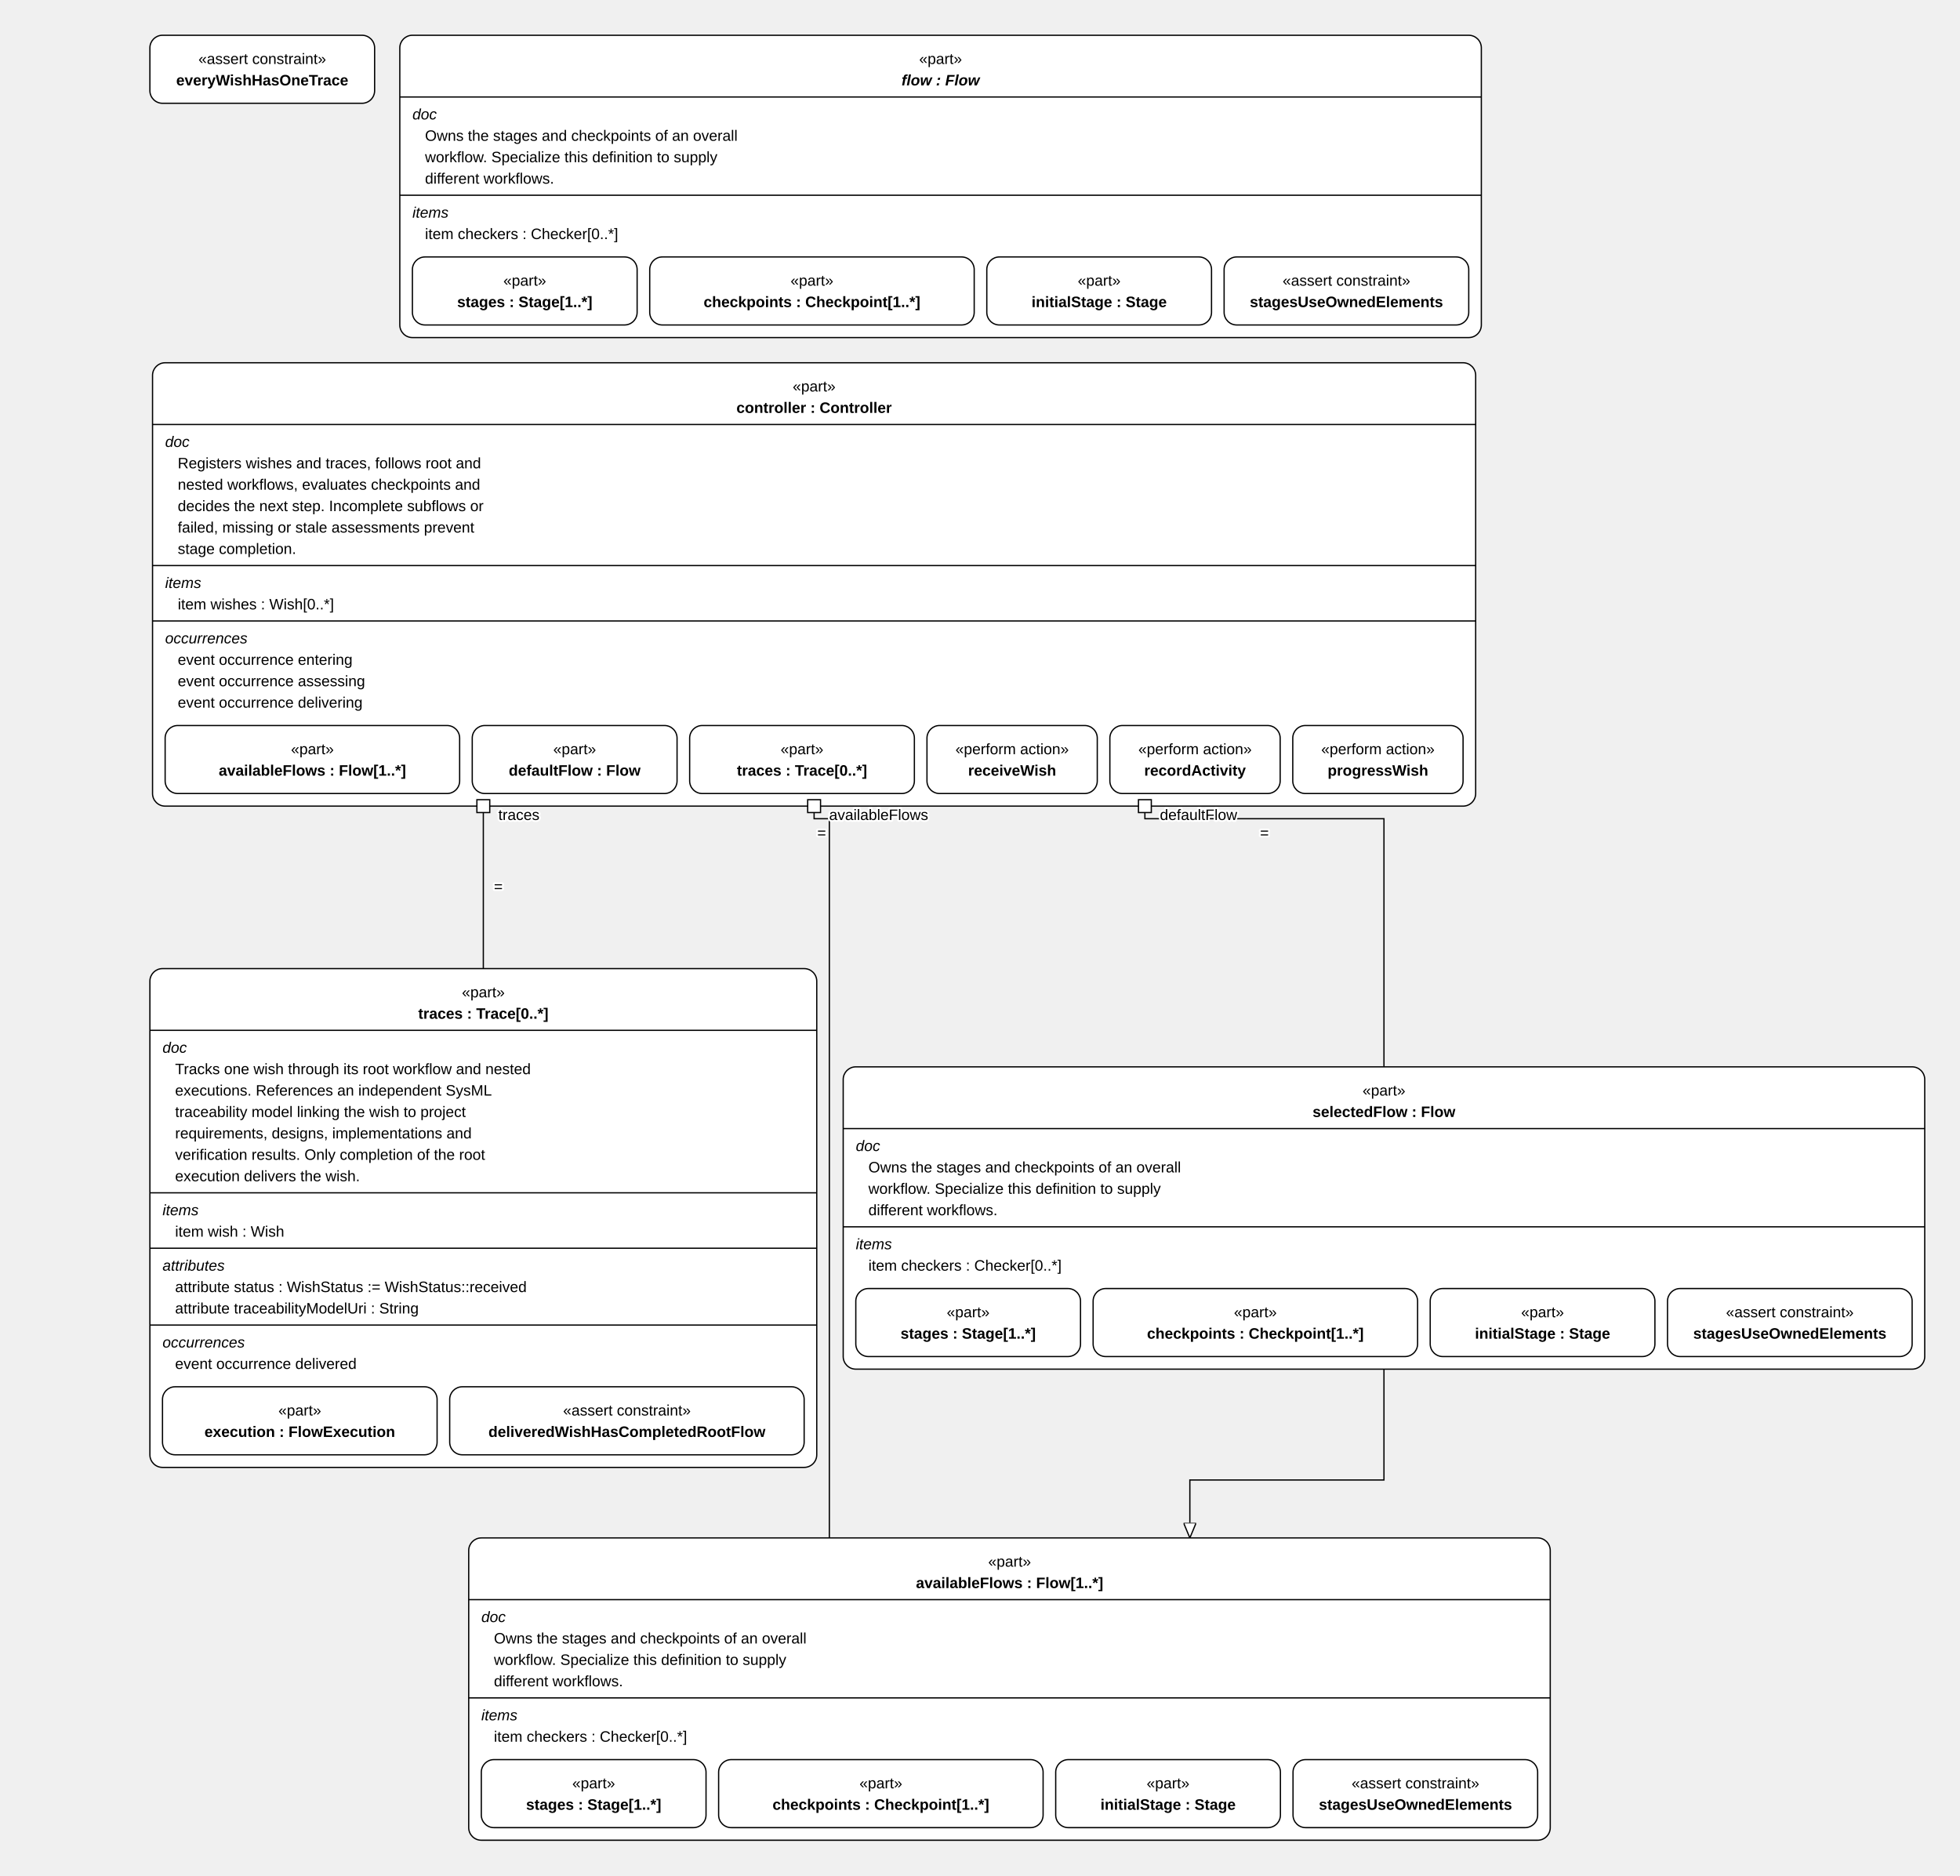
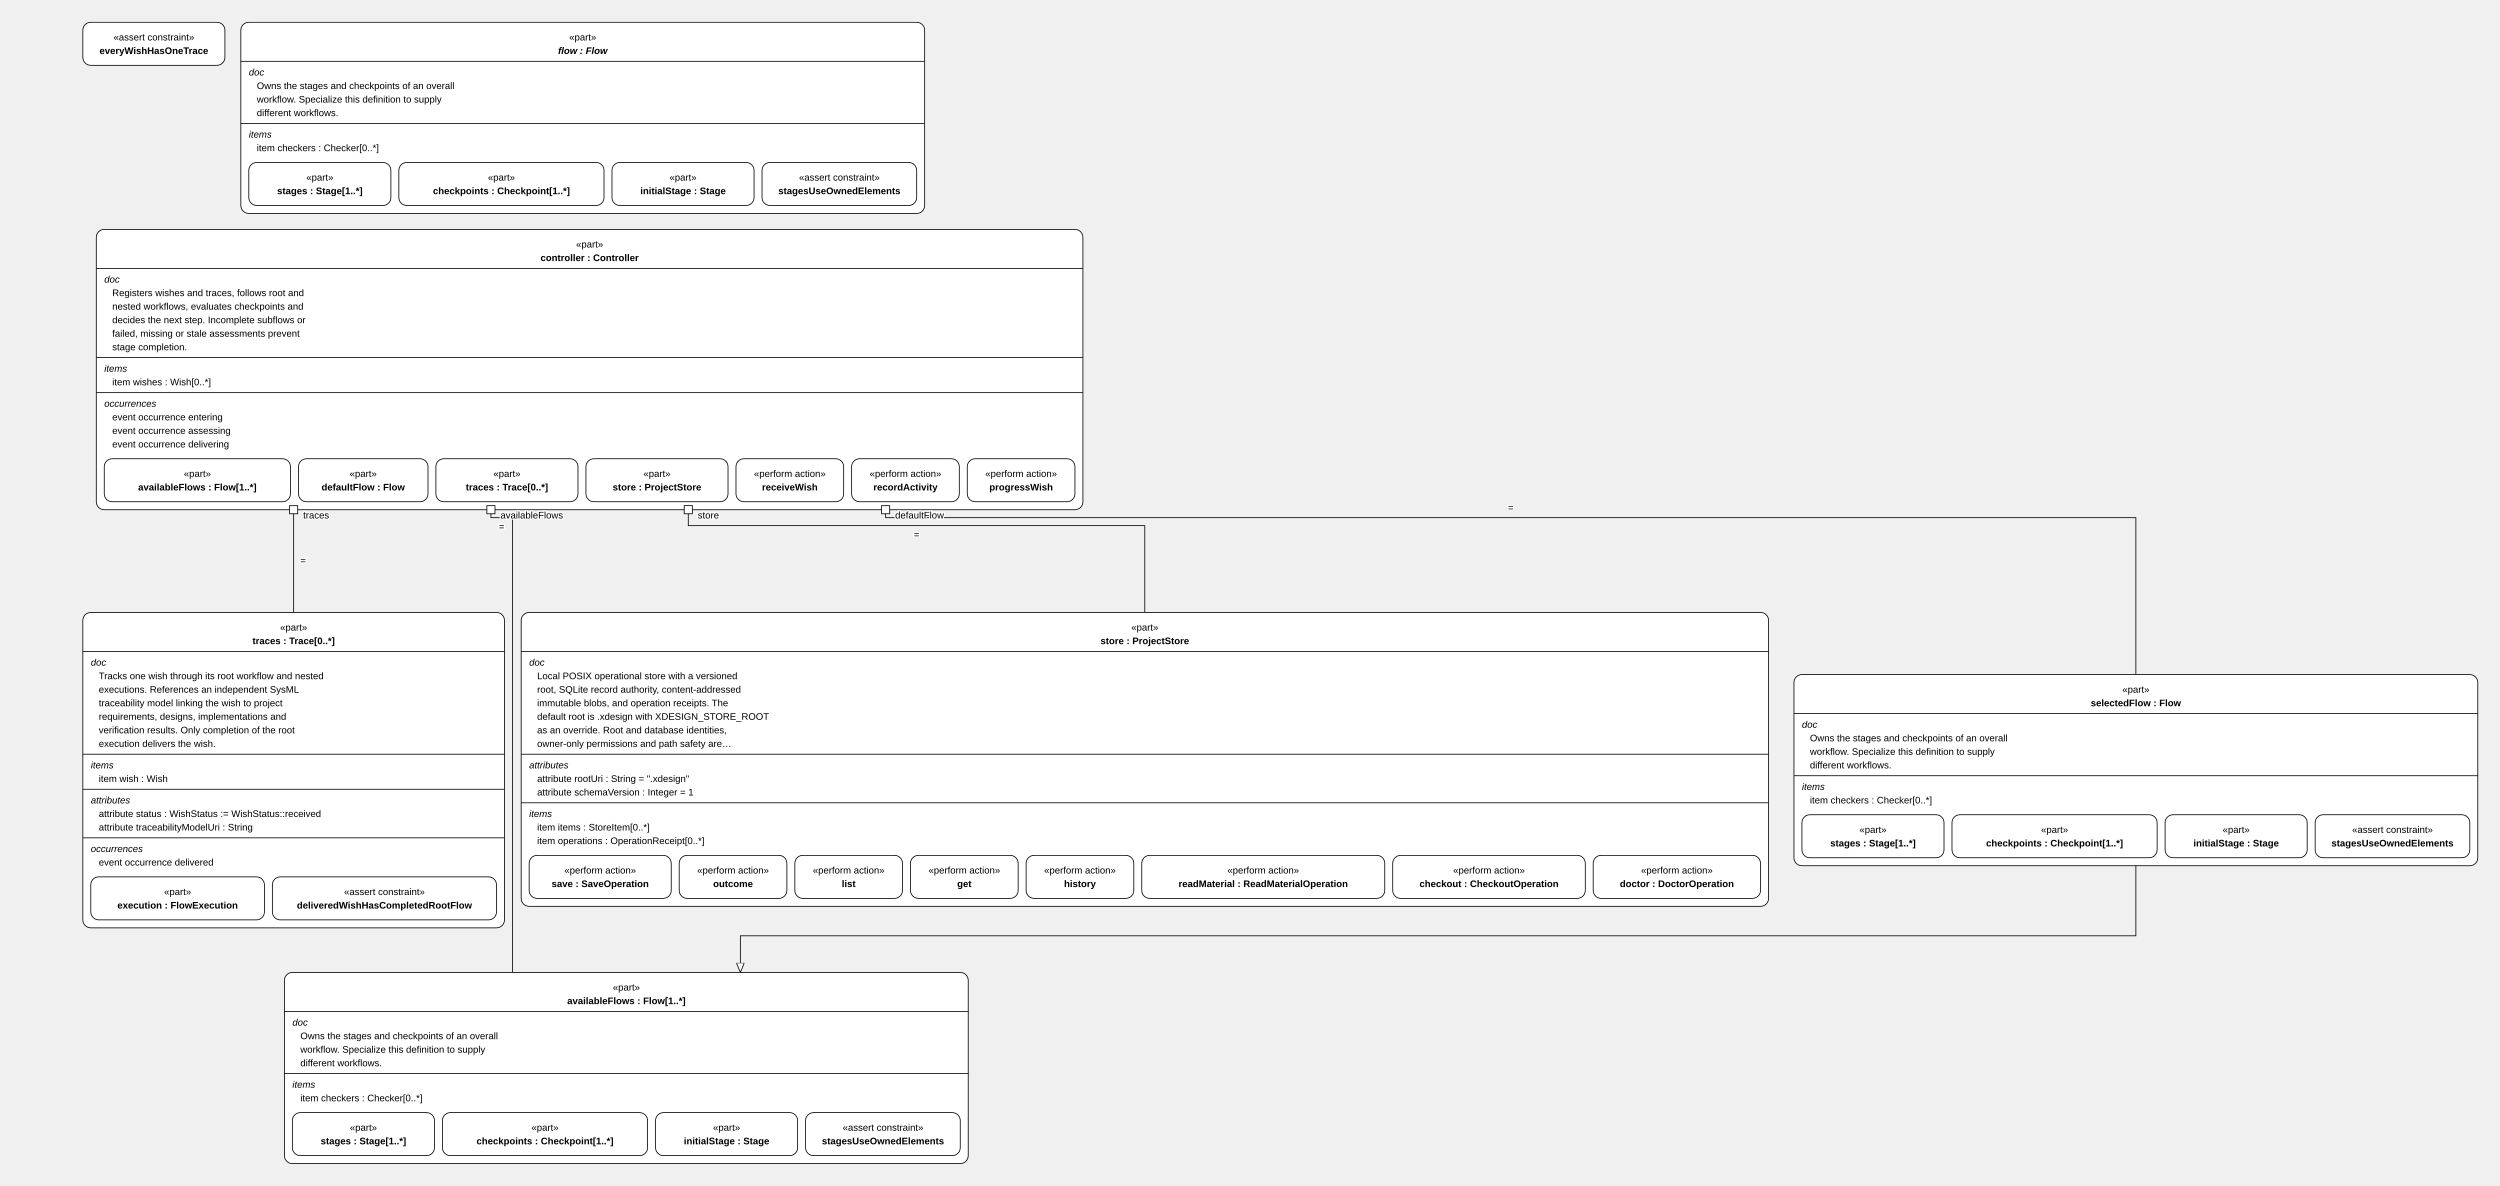
- <svg xmlns="http://www.w3.org/2000/svg" width="1556" height="1489" viewBox="0 0 1556 1489" font-family="Arial, Helvetica, sans-serif" font-size="12">
+ <svg xmlns="http://www.w3.org/2000/svg" width="3139" height="1489" viewBox="0 0 3139 1489" font-family="Arial, Helvetica, sans-serif" font-size="12">
  <style>
.box { fill: #ffffff; stroke: #000000; stroke-width: 1; }
.rule, .edge { stroke: #000000; stroke-width: 1; fill: none; }
.arrow { fill: #ffffff; stroke: #000000; stroke-width: 1; }
.diamond { fill: #000000; stroke: #000000; stroke-width: 1; }
.hollow { fill: #ffffff; stroke: #000000; stroke-width: 1; }
.tip { fill: none; stroke: #000000; stroke-width: 1; }
.initial { fill: #000000; }
.port { fill: #ffffff; stroke: #000000; stroke-width: 1; }
.guide { stroke: #000000; stroke-width: 1; opacity: 0.4; }
.dependency { stroke: #000000; stroke-width: 1; fill: none; stroke-dasharray: 6 4; }
.succession { stroke: #000000; stroke-width: 1; fill: none; stroke-dasharray: 4 3; }
.lifeline { stroke: #000000; stroke-width: 1; fill: none; stroke-dasharray: 3 4; }
.lane { fill: none; stroke: #000000; stroke-width: 1; }
.name { fill: #000000; font-weight: bold; }
.abstract { font-style: italic; }
.keyword, .feature { fill: #000000; }
.aside { fill: #000000; paint-order: stroke; stroke: #ffffff; stroke-width: 3; stroke-linejoin: round; }
.compartment { fill: #000000; font-style: italic; }
@media (prefers-color-scheme: dark) {
.box, .arrow, .hollow, .port { fill: #1e1e1e; stroke: #d4d4d4; }
.rule, .edge, .tip, .guide, .dependency, .succession, .lifeline, .lane { stroke: #d4d4d4; }
.diamond { fill: #d4d4d4; stroke: #d4d4d4; }
.initial, .name, .keyword, .feature, .compartment { fill: #d4d4d4; }
.aside { fill: #d4d4d4; stroke: #1e1e1e; }
}
</style>
  <defs>
    <marker id="specialization" viewBox="0 0 12 10" refX="12" refY="5" markerWidth="12" markerHeight="10" orient="auto">
      <path class="arrow" d="M0,0 L12,5 L0,10 z" />
    </marker>
    <marker id="composition" viewBox="0 0 16 10" refX="0" refY="5" markerWidth="16" markerHeight="10" orient="auto">
      <path class="diamond" d="M0,5 L8,0 L16,5 L8,10 z" />
    </marker>
    <marker id="subsetting" viewBox="0 0 12 10" refX="12" refY="5" markerWidth="12" markerHeight="10" orient="auto">
      <path class="hollow" d="M0,0 L12,5 L0,10 z" />
    </marker>
    <marker id="redefinition" viewBox="0 0 16 10" refX="16" refY="5" markerWidth="16" markerHeight="10" orient="auto">
      <path class="hollow" d="M4,0 L16,5 L4,10 z" />
      <path class="tip" d="M2,0 L2,10" />
    </marker>
    <marker id="reference" viewBox="0 0 16 10" refX="0" refY="5" markerWidth="16" markerHeight="10" orient="auto">
      <path class="hollow" d="M0,5 L8,0 L16,5 L8,10 z" />
    </marker>
    <marker id="transition" viewBox="0 0 10 8" refX="10" refY="4" markerWidth="10" markerHeight="8" orient="auto">
      <path class="tip" d="M0,0 L10,4 L0,8" />
    </marker>
    <marker id="flow" viewBox="0 0 10 9" refX="10" refY="4.5" markerWidth="10" markerHeight="9" orient="auto">
      <path class="diamond" d="M0,0 L10,4.5 L0,9 z" />
    </marker>
    <marker id="message" viewBox="0 0 10 9" refX="10" refY="4.5" markerWidth="10" markerHeight="9" orient="auto">
      <path class="tip" d="M0,0 L10,4.5 L0,9 L2.5,4.5 z" />
    </marker>
    <marker id="portion" viewBox="0 0 10 10" refX="0" refY="5" markerWidth="10" markerHeight="10" orient="auto">
      <circle class="diamond" cx="5" cy="5" r="4" />
    </marker>
  </defs>
-   <path class="edge" fill="none" d="M 1098.7 1087.0 L 1098.7 1175.0 L 944.6 1175.0 L 944.6 1221.0" marker-end="url(#subsetting)" />
-   <path class="edge" fill="none" d="M 646.3 640.0 L 646.3 650.0 L 658.4 650.0 L 658.4 1221.0" />
-   <path class="edge" fill="none" d="M 908.9 640.0 L 908.9 650.0 L 1098.7 650.0 L 1098.7 847.0" />
-   <path class="edge" fill="none" d="M 383.7 640.0 L 383.7 769.0" />
-   <text class="aside" x="652.3" y="661.9" text-anchor="middle" dominant-baseline="middle">=</text>
-   <text class="aside" x="1003.8" y="661.9" text-anchor="middle" dominant-baseline="middle">=</text>
-   <text class="aside" x="395.6" y="704.5" text-anchor="middle" dominant-baseline="middle">=</text>
-   <g>
-     <rect class="box" x="317.4" y="28.0" width="858.6" height="240.0" rx="10" />
-     <text class="keyword" x="746.7" y="50.8" text-anchor="middle">«part»</text>
-     <text class="name abstract" x="746.7" y="67.8" text-anchor="middle">flow : Flow</text>
-     <line class="rule" x1="317.4" y1="77.0" x2="1176.0" y2="77.0" />
-     <text class="compartment" x="327.4" y="94.8">doc</text>
-     <text class="feature" x="337.4" y="111.8">Owns the stages and checkpoints of an overall</text>
-     <text class="feature" x="337.4" y="128.8">workflow. Specialize this definition to supply</text>
-     <text class="feature" x="337.4" y="145.8">different workflows.</text>
-     <line class="rule" x1="317.4" y1="155.0" x2="1176.0" y2="155.0" />
-     <text class="compartment" x="327.4" y="172.8">items</text>
-     <text class="feature" x="337.4" y="189.8">item checkers : Checker[0..*]</text>
-   </g>
-   <g>
-     <rect class="box" x="327.4" y="204.0" width="178.4" height="54.0" rx="10" />
-     <text class="keyword" x="416.6" y="226.8" text-anchor="middle">«part»</text>
-     <text class="name" x="416.6" y="243.8" text-anchor="middle">stages : Stage[1..*]</text>
-   </g>
-   <g>
-     <rect class="box" x="515.8" y="204.0" width="257.6" height="54.0" rx="10" />
-     <text class="keyword" x="644.6" y="226.8" text-anchor="middle">«part»</text>
-     <text class="name" x="644.6" y="243.8" text-anchor="middle">checkpoints : Checkpoint[1..*]</text>
-   </g>
-   <g>
-     <rect class="box" x="783.4" y="204.0" width="178.4" height="54.0" rx="10" />
-     <text class="keyword" x="872.6" y="226.8" text-anchor="middle">«part»</text>
-     <text class="name" x="872.6" y="243.8" text-anchor="middle">initialStage : Stage</text>
-   </g>
-   <g>
-     <rect class="box" x="971.8" y="204.0" width="194.2" height="54.0" rx="10" />
-     <text class="keyword" x="1068.9" y="226.8" text-anchor="middle">«assert constraint»</text>
-     <text class="name" x="1068.9" y="243.8" text-anchor="middle">stagesUseOwnedElements</text>
-   </g>
-   <g>
-     <rect class="box" x="372.1" y="1221.0" width="858.6" height="240.0" rx="10" />
-     <text class="keyword" x="801.5" y="1243.8" text-anchor="middle">«part»</text>
-     <text class="name" x="801.5" y="1260.8" text-anchor="middle">availableFlows : Flow[1..*]</text>
-     <line class="rule" x1="372.1" y1="1270.0" x2="1230.8" y2="1270.0" />
-     <text class="compartment" x="382.1" y="1287.8">doc</text>
-     <text class="feature" x="392.1" y="1304.8">Owns the stages and checkpoints of an overall</text>
-     <text class="feature" x="392.1" y="1321.8">workflow. Specialize this definition to supply</text>
-     <text class="feature" x="392.1" y="1338.8">different workflows.</text>
-     <line class="rule" x1="372.1" y1="1348.0" x2="1230.8" y2="1348.0" />
-     <text class="compartment" x="382.1" y="1365.8">items</text>
-     <text class="feature" x="392.1" y="1382.8">item checkers : Checker[0..*]</text>
-   </g>
-   <g>
-     <rect class="box" x="382.1" y="1397.0" width="178.4" height="54.0" rx="10" />
-     <text class="keyword" x="471.3" y="1419.8" text-anchor="middle">«part»</text>
-     <text class="name" x="471.3" y="1436.8" text-anchor="middle">stages : Stage[1..*]</text>
-   </g>
-   <g>
-     <rect class="box" x="570.5" y="1397.0" width="257.6" height="54.0" rx="10" />
-     <text class="keyword" x="699.3" y="1419.8" text-anchor="middle">«part»</text>
-     <text class="name" x="699.3" y="1436.8" text-anchor="middle">checkpoints : Checkpoint[1..*]</text>
-   </g>
-   <g>
-     <rect class="box" x="838.1" y="1397.0" width="178.4" height="54.0" rx="10" />
-     <text class="keyword" x="927.3" y="1419.8" text-anchor="middle">«part»</text>
-     <text class="name" x="927.3" y="1436.8" text-anchor="middle">initialStage : Stage</text>
-   </g>
-   <g>
-     <rect class="box" x="1026.5" y="1397.0" width="194.2" height="54.0" rx="10" />
-     <text class="keyword" x="1123.7" y="1419.8" text-anchor="middle">«assert constraint»</text>
-     <text class="name" x="1123.7" y="1436.8" text-anchor="middle">stagesUseOwnedElements</text>
-   </g>
-   <g>
-     <rect class="box" x="669.4" y="847.0" width="858.6" height="240.0" rx="10" />
-     <text class="keyword" x="1098.7" y="869.8" text-anchor="middle">«part»</text>
-     <text class="name" x="1098.7" y="886.8" text-anchor="middle">selectedFlow : Flow</text>
-     <line class="rule" x1="669.4" y1="896.0" x2="1528.0" y2="896.0" />
-     <text class="compartment" x="679.4" y="913.8">doc</text>
-     <text class="feature" x="689.4" y="930.8">Owns the stages and checkpoints of an overall</text>
-     <text class="feature" x="689.4" y="947.8">workflow. Specialize this definition to supply</text>
-     <text class="feature" x="689.4" y="964.8">different workflows.</text>
-     <line class="rule" x1="669.4" y1="974.0" x2="1528.0" y2="974.0" />
-     <text class="compartment" x="679.4" y="991.8">items</text>
-     <text class="feature" x="689.4" y="1008.8">item checkers : Checker[0..*]</text>
-   </g>
-   <g>
-     <rect class="box" x="679.4" y="1023.0" width="178.4" height="54.0" rx="10" />
-     <text class="keyword" x="768.6" y="1045.8" text-anchor="middle">«part»</text>
-     <text class="name" x="768.6" y="1062.8" text-anchor="middle">stages : Stage[1..*]</text>
-   </g>
-   <g>
-     <rect class="box" x="867.8" y="1023.0" width="257.6" height="54.0" rx="10" />
-     <text class="keyword" x="996.6" y="1045.8" text-anchor="middle">«part»</text>
-     <text class="name" x="996.6" y="1062.8" text-anchor="middle">checkpoints : Checkpoint[1..*]</text>
-   </g>
-   <g>
-     <rect class="box" x="1135.4" y="1023.0" width="178.4" height="54.0" rx="10" />
-     <text class="keyword" x="1224.6" y="1045.8" text-anchor="middle">«part»</text>
-     <text class="name" x="1224.6" y="1062.8" text-anchor="middle">initialStage : Stage</text>
-   </g>
-   <g>
-     <rect class="box" x="1323.8" y="1023.0" width="194.2" height="54.0" rx="10" />
-     <text class="keyword" x="1420.9" y="1045.8" text-anchor="middle">«assert constraint»</text>
-     <text class="name" x="1420.9" y="1062.8" text-anchor="middle">stagesUseOwnedElements</text>
-   </g>
-   <g>
-     <rect class="box" x="121.1" y="288.0" width="1050.4" height="352.0" rx="10" />
-     <text class="keyword" x="646.3" y="310.8" text-anchor="middle">«part»</text>
-     <text class="name" x="646.3" y="327.8" text-anchor="middle">controller : Controller</text>
-     <line class="rule" x1="121.1" y1="337.0" x2="1171.5" y2="337.0" />
-     <text class="compartment" x="131.1" y="354.8">doc</text>
-     <text class="feature" x="141.1" y="371.8">Registers wishes and traces, follows root and</text>
-     <text class="feature" x="141.1" y="388.8">nested workflows, evaluates checkpoints and</text>
-     <text class="feature" x="141.1" y="405.8">decides the next step. Incomplete subflows or</text>
-     <text class="feature" x="141.1" y="422.8">failed, missing or stale assessments prevent</text>
-     <text class="feature" x="141.1" y="439.8">stage completion.</text>
-     <line class="rule" x1="121.1" y1="449.0" x2="1171.5" y2="449.0" />
-     <text class="compartment" x="131.1" y="466.8">items</text>
-     <text class="feature" x="141.1" y="483.8">item wishes : Wish[0..*]</text>
-     <line class="rule" x1="121.1" y1="493.0" x2="1171.5" y2="493.0" />
-     <text class="compartment" x="131.1" y="510.8">occurrences</text>
-     <text class="feature" x="141.1" y="527.8">event occurrence entering</text>
-     <text class="feature" x="141.1" y="544.8">event occurrence assessing</text>
-     <text class="feature" x="141.1" y="561.8">event occurrence delivering</text>
-   </g>
-   <g>
-     <rect class="box" x="131.1" y="576.0" width="233.8" height="54.0" rx="10" />
-     <text class="keyword" x="248.0" y="598.8" text-anchor="middle">«part»</text>
-     <text class="name" x="248.0" y="615.8" text-anchor="middle">availableFlows : Flow[1..*]</text>
-   </g>
-   <g>
-     <rect class="box" x="374.9" y="576.0" width="162.6" height="54.0" rx="10" />
-     <text class="keyword" x="456.2" y="598.8" text-anchor="middle">«part»</text>
-     <text class="name" x="456.2" y="615.8" text-anchor="middle">defaultFlow : Flow</text>
-   </g>
-   <g>
-     <rect class="box" x="547.5" y="576.0" width="178.4" height="54.0" rx="10" />
-     <text class="keyword" x="636.7" y="598.8" text-anchor="middle">«part»</text>
-     <text class="name" x="636.7" y="615.8" text-anchor="middle">traces : Trace[0..*]</text>
-   </g>
-   <g>
-     <rect class="box" x="735.9" y="576.0" width="135.2" height="54.0" rx="10" />
-     <text class="keyword" x="803.5" y="598.8" text-anchor="middle">«perform action»</text>
-     <text class="name" x="803.5" y="615.8" text-anchor="middle">receiveWish</text>
-   </g>
-   <g>
-     <rect class="box" x="881.1" y="576.0" width="135.2" height="54.0" rx="10" />
-     <text class="keyword" x="948.7" y="598.8" text-anchor="middle">«perform action»</text>
-     <text class="name" x="948.7" y="615.8" text-anchor="middle">recordActivity</text>
-   </g>
-   <g>
-     <rect class="box" x="1026.3" y="576.0" width="135.2" height="54.0" rx="10" />
-     <text class="keyword" x="1093.9" y="598.8" text-anchor="middle">«perform action»</text>
-     <text class="name" x="1093.9" y="615.8" text-anchor="middle">progressWish</text>
-   </g>
-   <g>
-     <rect class="box" x="119.0" y="769.0" width="529.4" height="396.0" rx="10" />
-     <text class="keyword" x="383.7" y="791.8" text-anchor="middle">«part»</text>
-     <text class="name" x="383.7" y="808.8" text-anchor="middle">traces : Trace[0..*]</text>
-     <line class="rule" x1="119.0" y1="818.0" x2="648.4" y2="818.0" />
-     <text class="compartment" x="129.0" y="835.8">doc</text>
-     <text class="feature" x="139.0" y="852.8">Tracks one wish through its root workflow and nested</text>
-     <text class="feature" x="139.0" y="869.8">executions. References an independent SysML</text>
-     <text class="feature" x="139.0" y="886.8">traceability model linking the wish to project</text>
-     <text class="feature" x="139.0" y="903.8">requirements, designs, implementations and</text>
-     <text class="feature" x="139.0" y="920.8">verification results. Only completion of the root</text>
-     <text class="feature" x="139.0" y="937.8">execution delivers the wish.</text>
-     <line class="rule" x1="119.0" y1="947.0" x2="648.4" y2="947.0" />
-     <text class="compartment" x="129.0" y="964.8">items</text>
-     <text class="feature" x="139.0" y="981.8">item wish : Wish</text>
-     <line class="rule" x1="119.0" y1="991.0" x2="648.4" y2="991.0" />
-     <text class="compartment" x="129.0" y="1008.8">attributes</text>
-     <text class="feature" x="139.0" y="1025.8">attribute status : WishStatus := WishStatus::received</text>
-     <text class="feature" x="139.0" y="1042.8">attribute traceabilityModelUri : String</text>
-     <line class="rule" x1="119.0" y1="1052.0" x2="648.4" y2="1052.0" />
-     <text class="compartment" x="129.0" y="1069.8">occurrences</text>
-     <text class="feature" x="139.0" y="1086.8">event occurrence delivered</text>
-   </g>
-   <g>
-     <rect class="box" x="129.0" y="1101.0" width="218.0" height="54.0" rx="10" />
-     <text class="keyword" x="238.0" y="1123.8" text-anchor="middle">«part»</text>
-     <text class="name" x="238.0" y="1140.8" text-anchor="middle">execution : FlowExecution</text>
-   </g>
-   <g>
-     <rect class="box" x="357.0" y="1101.0" width="281.4" height="54.0" rx="10" />
-     <text class="keyword" x="497.7" y="1123.8" text-anchor="middle">«assert constraint»</text>
-     <text class="name" x="497.7" y="1140.8" text-anchor="middle">deliveredWishHasCompletedRootFlow</text>
-   </g>
-   <g>
-     <rect class="box" x="119.0" y="28.0" width="178.4" height="54.0" rx="10" />
-     <text class="keyword" x="208.2" y="50.8" text-anchor="middle">«assert constraint»</text>
-     <text class="name" x="208.2" y="67.8" text-anchor="middle">everyWishHasOneTrace</text>
-   </g>
-   <rect class="port" x="641.2" y="634.9" width="10.2" height="10.2" rx="0.0" />
-   <text class="aside" x="658.2" y="647.6" text-anchor="start" dominant-baseline="middle">availableFlows</text>
-   <rect class="port" x="903.8" y="634.9" width="10.2" height="10.2" rx="0.0" />
-   <text class="aside" x="920.8" y="647.6" text-anchor="start" dominant-baseline="middle">defaultFlow</text>
-   <rect class="port" x="378.6" y="634.9" width="10.2" height="10.2" rx="0.0" />
-   <text class="aside" x="395.6" y="647.6" text-anchor="start" dominant-baseline="middle">traces</text>
+   <path class="edge" fill="none" d="M 2681.8 1087.0 L 2681.8 1175.0 L 929.6 1175.0 L 929.6 1221.0" marker-end="url(#subsetting)" />
+   <path class="edge" fill="none" d="M 616.4 640.0 L 616.4 650.0 L 643.4 650.0 L 643.4 1221.0" />
+   <path class="edge" fill="none" d="M 1112.0 640.0 L 1112.0 650.0 L 2681.8 650.0 L 2681.8 847.0" />
+   <path class="edge" fill="none" d="M 368.7 640.0 L 368.7 769.0" />
+   <path class="edge" fill="none" d="M 864.2 640.0 L 864.2 660.0 L 1437.4 660.0 L 1437.4 769.0" />
+   <text class="aside" x="629.9" y="661.9" text-anchor="middle" dominant-baseline="middle">=</text>
+   <text class="aside" x="1896.9" y="638.1" text-anchor="middle" dominant-baseline="middle">=</text>
+   <text class="aside" x="380.6" y="704.5" text-anchor="middle" dominant-baseline="middle">=</text>
+   <text class="aside" x="1150.8" y="671.9" text-anchor="middle" dominant-baseline="middle">=</text>
+   <g>
+     <rect class="box" x="302.4" y="28.0" width="858.6" height="240.0" rx="10" />
+     <text class="keyword" x="731.7" y="50.8" text-anchor="middle">«part»</text>
+     <text class="name abstract" x="731.7" y="67.8" text-anchor="middle">flow : Flow</text>
+     <line class="rule" x1="302.4" y1="77.0" x2="1161.0" y2="77.0" />
+     <text class="compartment" x="312.4" y="94.8">doc</text>
+     <text class="feature" x="322.4" y="111.8">Owns the stages and checkpoints of an overall</text>
+     <text class="feature" x="322.4" y="128.8">workflow. Specialize this definition to supply</text>
+     <text class="feature" x="322.4" y="145.8">different workflows.</text>
+     <line class="rule" x1="302.4" y1="155.0" x2="1161.0" y2="155.0" />
+     <text class="compartment" x="312.4" y="172.8">items</text>
+     <text class="feature" x="322.4" y="189.8">item checkers : Checker[0..*]</text>
+   </g>
+   <g>
+     <rect class="box" x="312.4" y="204.0" width="178.4" height="54.0" rx="10" />
+     <text class="keyword" x="401.6" y="226.8" text-anchor="middle">«part»</text>
+     <text class="name" x="401.6" y="243.8" text-anchor="middle">stages : Stage[1..*]</text>
+   </g>
+   <g>
+     <rect class="box" x="500.8" y="204.0" width="257.6" height="54.0" rx="10" />
+     <text class="keyword" x="629.6" y="226.8" text-anchor="middle">«part»</text>
+     <text class="name" x="629.6" y="243.8" text-anchor="middle">checkpoints : Checkpoint[1..*]</text>
+   </g>
+   <g>
+     <rect class="box" x="768.4" y="204.0" width="178.4" height="54.0" rx="10" />
+     <text class="keyword" x="857.6" y="226.8" text-anchor="middle">«part»</text>
+     <text class="name" x="857.6" y="243.8" text-anchor="middle">initialStage : Stage</text>
+   </g>
+   <g>
+     <rect class="box" x="956.8" y="204.0" width="194.2" height="54.0" rx="10" />
+     <text class="keyword" x="1053.9" y="226.8" text-anchor="middle">«assert constraint»</text>
+     <text class="name" x="1053.9" y="243.8" text-anchor="middle">stagesUseOwnedElements</text>
+   </g>
+   <g>
+     <rect class="box" x="357.1" y="1221.0" width="858.6" height="240.0" rx="10" />
+     <text class="keyword" x="786.5" y="1243.8" text-anchor="middle">«part»</text>
+     <text class="name" x="786.5" y="1260.8" text-anchor="middle">availableFlows : Flow[1..*]</text>
+     <line class="rule" x1="357.1" y1="1270.0" x2="1215.8" y2="1270.0" />
+     <text class="compartment" x="367.1" y="1287.8">doc</text>
+     <text class="feature" x="377.1" y="1304.8">Owns the stages and checkpoints of an overall</text>
+     <text class="feature" x="377.1" y="1321.8">workflow. Specialize this definition to supply</text>
+     <text class="feature" x="377.1" y="1338.8">different workflows.</text>
+     <line class="rule" x1="357.1" y1="1348.0" x2="1215.8" y2="1348.0" />
+     <text class="compartment" x="367.1" y="1365.8">items</text>
+     <text class="feature" x="377.1" y="1382.8">item checkers : Checker[0..*]</text>
+   </g>
+   <g>
+     <rect class="box" x="367.1" y="1397.0" width="178.4" height="54.0" rx="10" />
+     <text class="keyword" x="456.3" y="1419.8" text-anchor="middle">«part»</text>
+     <text class="name" x="456.3" y="1436.8" text-anchor="middle">stages : Stage[1..*]</text>
+   </g>
+   <g>
+     <rect class="box" x="555.5" y="1397.0" width="257.6" height="54.0" rx="10" />
+     <text class="keyword" x="684.3" y="1419.8" text-anchor="middle">«part»</text>
+     <text class="name" x="684.3" y="1436.8" text-anchor="middle">checkpoints : Checkpoint[1..*]</text>
+   </g>
+   <g>
+     <rect class="box" x="823.1" y="1397.0" width="178.4" height="54.0" rx="10" />
+     <text class="keyword" x="912.3" y="1419.8" text-anchor="middle">«part»</text>
+     <text class="name" x="912.3" y="1436.8" text-anchor="middle">initialStage : Stage</text>
+   </g>
+   <g>
+     <rect class="box" x="1011.5" y="1397.0" width="194.2" height="54.0" rx="10" />
+     <text class="keyword" x="1108.7" y="1419.8" text-anchor="middle">«assert constraint»</text>
+     <text class="name" x="1108.7" y="1436.8" text-anchor="middle">stagesUseOwnedElements</text>
+   </g>
+   <g>
+     <rect class="box" x="2252.5" y="847.0" width="858.6" height="240.0" rx="10" />
+     <text class="keyword" x="2681.8" y="869.8" text-anchor="middle">«part»</text>
+     <text class="name" x="2681.8" y="886.8" text-anchor="middle">selectedFlow : Flow</text>
+     <line class="rule" x1="2252.5" y1="896.0" x2="3111.2" y2="896.0" />
+     <text class="compartment" x="2262.5" y="913.8">doc</text>
+     <text class="feature" x="2272.5" y="930.8">Owns the stages and checkpoints of an overall</text>
+     <text class="feature" x="2272.5" y="947.8">workflow. Specialize this definition to supply</text>
+     <text class="feature" x="2272.5" y="964.8">different workflows.</text>
+     <line class="rule" x1="2252.5" y1="974.0" x2="3111.2" y2="974.0" />
+     <text class="compartment" x="2262.5" y="991.8">items</text>
+     <text class="feature" x="2272.5" y="1008.8">item checkers : Checker[0..*]</text>
+   </g>
+   <g>
+     <rect class="box" x="2262.5" y="1023.0" width="178.4" height="54.0" rx="10" />
+     <text class="keyword" x="2351.7" y="1045.8" text-anchor="middle">«part»</text>
+     <text class="name" x="2351.7" y="1062.8" text-anchor="middle">stages : Stage[1..*]</text>
+   </g>
+   <g>
+     <rect class="box" x="2450.9" y="1023.0" width="257.6" height="54.0" rx="10" />
+     <text class="keyword" x="2579.7" y="1045.8" text-anchor="middle">«part»</text>
+     <text class="name" x="2579.7" y="1062.8" text-anchor="middle">checkpoints : Checkpoint[1..*]</text>
+   </g>
+   <g>
+     <rect class="box" x="2718.5" y="1023.0" width="178.4" height="54.0" rx="10" />
+     <text class="keyword" x="2807.7" y="1045.8" text-anchor="middle">«part»</text>
+     <text class="name" x="2807.7" y="1062.8" text-anchor="middle">initialStage : Stage</text>
+   </g>
+   <g>
+     <rect class="box" x="2906.9" y="1023.0" width="194.2" height="54.0" rx="10" />
+     <text class="keyword" x="3004.0" y="1045.8" text-anchor="middle">«assert constraint»</text>
+     <text class="name" x="3004.0" y="1062.8" text-anchor="middle">stagesUseOwnedElements</text>
+   </g>
+   <g>
+     <rect class="box" x="120.9" y="288.0" width="1238.8" height="352.0" rx="10" />
+     <text class="keyword" x="740.3" y="310.8" text-anchor="middle">«part»</text>
+     <text class="name" x="740.3" y="327.8" text-anchor="middle">controller : Controller</text>
+     <line class="rule" x1="120.9" y1="337.0" x2="1359.7" y2="337.0" />
+     <text class="compartment" x="130.9" y="354.8">doc</text>
+     <text class="feature" x="140.9" y="371.8">Registers wishes and traces, follows root and</text>
+     <text class="feature" x="140.9" y="388.8">nested workflows, evaluates checkpoints and</text>
+     <text class="feature" x="140.9" y="405.8">decides the next step. Incomplete subflows or</text>
+     <text class="feature" x="140.9" y="422.8">failed, missing or stale assessments prevent</text>
+     <text class="feature" x="140.9" y="439.8">stage completion.</text>
+     <line class="rule" x1="120.9" y1="449.0" x2="1359.7" y2="449.0" />
+     <text class="compartment" x="130.9" y="466.8">items</text>
+     <text class="feature" x="140.9" y="483.8">item wishes : Wish[0..*]</text>
+     <line class="rule" x1="120.9" y1="493.0" x2="1359.7" y2="493.0" />
+     <text class="compartment" x="130.9" y="510.8">occurrences</text>
+     <text class="feature" x="140.9" y="527.8">event occurrence entering</text>
+     <text class="feature" x="140.9" y="544.8">event occurrence assessing</text>
+     <text class="feature" x="140.9" y="561.8">event occurrence delivering</text>
+   </g>
+   <g>
+     <rect class="box" x="130.9" y="576.0" width="233.8" height="54.0" rx="10" />
+     <text class="keyword" x="247.8" y="598.8" text-anchor="middle">«part»</text>
+     <text class="name" x="247.8" y="615.8" text-anchor="middle">availableFlows : Flow[1..*]</text>
+   </g>
+   <g>
+     <rect class="box" x="374.8" y="576.0" width="162.6" height="54.0" rx="10" />
+     <text class="keyword" x="456.0" y="598.8" text-anchor="middle">«part»</text>
+     <text class="name" x="456.0" y="615.8" text-anchor="middle">defaultFlow : Flow</text>
+   </g>
+   <g>
+     <rect class="box" x="547.3" y="576.0" width="178.4" height="54.0" rx="10" />
+     <text class="keyword" x="636.5" y="598.8" text-anchor="middle">«part»</text>
+     <text class="name" x="636.5" y="615.8" text-anchor="middle">traces : Trace[0..*]</text>
+   </g>
+   <g>
+     <rect class="box" x="735.7" y="576.0" width="178.4" height="54.0" rx="10" />
+     <text class="keyword" x="824.9" y="598.8" text-anchor="middle">«part»</text>
+     <text class="name" x="824.9" y="615.8" text-anchor="middle">store : ProjectStore</text>
+   </g>
+   <g>
+     <rect class="box" x="924.1" y="576.0" width="135.2" height="54.0" rx="10" />
+     <text class="keyword" x="991.7" y="598.8" text-anchor="middle">«perform action»</text>
+     <text class="name" x="991.7" y="615.8" text-anchor="middle">receiveWish</text>
+   </g>
+   <g>
+     <rect class="box" x="1069.3" y="576.0" width="135.2" height="54.0" rx="10" />
+     <text class="keyword" x="1136.9" y="598.8" text-anchor="middle">«perform action»</text>
+     <text class="name" x="1136.9" y="615.8" text-anchor="middle">recordActivity</text>
+   </g>
+   <g>
+     <rect class="box" x="1214.5" y="576.0" width="135.2" height="54.0" rx="10" />
+     <text class="keyword" x="1282.1" y="598.8" text-anchor="middle">«perform action»</text>
+     <text class="name" x="1282.1" y="615.8" text-anchor="middle">progressWish</text>
+   </g>
+   <g>
+     <rect class="box" x="654.4" y="769.0" width="1566.2" height="369.0" rx="10" />
+     <text class="keyword" x="1437.4" y="791.8" text-anchor="middle">«part»</text>
+     <text class="name" x="1437.4" y="808.8" text-anchor="middle">store : ProjectStore</text>
+     <line class="rule" x1="654.4" y1="818.0" x2="2220.5" y2="818.0" />
+     <text class="compartment" x="664.4" y="835.8">doc</text>
+     <text class="feature" x="674.4" y="852.8">Local POSIX operational store with a versioned</text>
+     <text class="feature" x="674.4" y="869.8">root, SQLite record authority, content-addressed</text>
+     <text class="feature" x="674.4" y="886.8">immutable blobs, and operation receipts. The</text>
+     <text class="feature" x="674.4" y="903.8">default root is .xdesign with XDESIGN_STORE_ROOT</text>
+     <text class="feature" x="674.4" y="920.8">as an override. Root and database identities,</text>
+     <text class="feature" x="674.4" y="937.8">owner-only permissions and path safety are…</text>
+     <line class="rule" x1="654.4" y1="947.0" x2="2220.5" y2="947.0" />
+     <text class="compartment" x="664.4" y="964.8">attributes</text>
+     <text class="feature" x="674.4" y="981.8">attribute rootUri : String = ".xdesign"</text>
+     <text class="feature" x="674.4" y="998.8">attribute schemaVersion : Integer = 1</text>
+     <line class="rule" x1="654.4" y1="1008.0" x2="2220.5" y2="1008.0" />
+     <text class="compartment" x="664.4" y="1025.8">items</text>
+     <text class="feature" x="674.4" y="1042.8">item items : StoreItem[0..*]</text>
+     <text class="feature" x="674.4" y="1059.8">item operations : OperationReceipt[0..*]</text>
+   </g>
+   <g>
+     <rect class="box" x="664.4" y="1074.0" width="178.4" height="54.0" rx="10" />
+     <text class="keyword" x="753.6" y="1096.8" text-anchor="middle">«perform action»</text>
+     <text class="name" x="753.6" y="1113.8" text-anchor="middle">save : SaveOperation</text>
+   </g>
+   <g>
+     <rect class="box" x="852.8" y="1074.0" width="135.2" height="54.0" rx="10" />
+     <text class="keyword" x="920.4" y="1096.8" text-anchor="middle">«perform action»</text>
+     <text class="name" x="920.4" y="1113.8" text-anchor="middle">outcome</text>
+   </g>
+   <g>
+     <rect class="box" x="998.0" y="1074.0" width="135.2" height="54.0" rx="10" />
+     <text class="keyword" x="1065.6" y="1096.8" text-anchor="middle">«perform action»</text>
+     <text class="name" x="1065.6" y="1113.8" text-anchor="middle">list</text>
+   </g>
+   <g>
+     <rect class="box" x="1143.2" y="1074.0" width="135.2" height="54.0" rx="10" />
+     <text class="keyword" x="1210.8" y="1096.8" text-anchor="middle">«perform action»</text>
+     <text class="name" x="1210.8" y="1113.8" text-anchor="middle">get</text>
+   </g>
+   <g>
+     <rect class="box" x="1288.4" y="1074.0" width="135.2" height="54.0" rx="10" />
+     <text class="keyword" x="1356.0" y="1096.8" text-anchor="middle">«perform action»</text>
+     <text class="name" x="1356.0" y="1113.8" text-anchor="middle">history</text>
+   </g>
+   <g>
+     <rect class="box" x="1433.6" y="1074.0" width="305.1" height="54.0" rx="10" />
+     <text class="keyword" x="1586.1" y="1096.8" text-anchor="middle">«perform action»</text>
+     <text class="name" x="1586.1" y="1113.8" text-anchor="middle">readMaterial : ReadMaterialOperation</text>
+   </g>
+   <g>
+     <rect class="box" x="1748.7" y="1074.0" width="241.8" height="54.0" rx="10" />
+     <text class="keyword" x="1869.6" y="1096.8" text-anchor="middle">«perform action»</text>
+     <text class="name" x="1869.6" y="1113.8" text-anchor="middle">checkout : CheckoutOperation</text>
+   </g>
+   <g>
+     <rect class="box" x="2000.4" y="1074.0" width="210.1" height="54.0" rx="10" />
+     <text class="keyword" x="2105.5" y="1096.8" text-anchor="middle">«perform action»</text>
+     <text class="name" x="2105.5" y="1113.8" text-anchor="middle">doctor : DoctorOperation</text>
+   </g>
+   <g>
+     <rect class="box" x="104.0" y="769.0" width="529.4" height="396.0" rx="10" />
+     <text class="keyword" x="368.7" y="791.8" text-anchor="middle">«part»</text>
+     <text class="name" x="368.7" y="808.8" text-anchor="middle">traces : Trace[0..*]</text>
+     <line class="rule" x1="104.0" y1="818.0" x2="633.4" y2="818.0" />
+     <text class="compartment" x="114.0" y="835.8">doc</text>
+     <text class="feature" x="124.0" y="852.8">Tracks one wish through its root workflow and nested</text>
+     <text class="feature" x="124.0" y="869.8">executions. References an independent SysML</text>
+     <text class="feature" x="124.0" y="886.8">traceability model linking the wish to project</text>
+     <text class="feature" x="124.0" y="903.8">requirements, designs, implementations and</text>
+     <text class="feature" x="124.0" y="920.8">verification results. Only completion of the root</text>
+     <text class="feature" x="124.0" y="937.8">execution delivers the wish.</text>
+     <line class="rule" x1="104.0" y1="947.0" x2="633.4" y2="947.0" />
+     <text class="compartment" x="114.0" y="964.8">items</text>
+     <text class="feature" x="124.0" y="981.8">item wish : Wish</text>
+     <line class="rule" x1="104.0" y1="991.0" x2="633.4" y2="991.0" />
+     <text class="compartment" x="114.0" y="1008.8">attributes</text>
+     <text class="feature" x="124.0" y="1025.8">attribute status : WishStatus := WishStatus::received</text>
+     <text class="feature" x="124.0" y="1042.8">attribute traceabilityModelUri : String</text>
+     <line class="rule" x1="104.0" y1="1052.0" x2="633.4" y2="1052.0" />
+     <text class="compartment" x="114.0" y="1069.8">occurrences</text>
+     <text class="feature" x="124.0" y="1086.8">event occurrence delivered</text>
+   </g>
+   <g>
+     <rect class="box" x="114.0" y="1101.0" width="218.0" height="54.0" rx="10" />
+     <text class="keyword" x="223.0" y="1123.8" text-anchor="middle">«part»</text>
+     <text class="name" x="223.0" y="1140.8" text-anchor="middle">execution : FlowExecution</text>
+   </g>
+   <g>
+     <rect class="box" x="342.0" y="1101.0" width="281.4" height="54.0" rx="10" />
+     <text class="keyword" x="482.7" y="1123.8" text-anchor="middle">«assert constraint»</text>
+     <text class="name" x="482.7" y="1140.8" text-anchor="middle">deliveredWishHasCompletedRootFlow</text>
+   </g>
+   <g>
+     <rect class="box" x="104.0" y="28.0" width="178.4" height="54.0" rx="10" />
+     <text class="keyword" x="193.2" y="50.8" text-anchor="middle">«assert constraint»</text>
+     <text class="name" x="193.2" y="67.8" text-anchor="middle">everyWishHasOneTrace</text>
+   </g>
+   <rect class="port" x="611.3" y="634.9" width="10.2" height="10.2" rx="0.0" />
+   <text class="aside" x="628.3" y="647.6" text-anchor="start" dominant-baseline="middle">availableFlows</text>
+   <rect class="port" x="1106.9" y="634.9" width="10.2" height="10.2" rx="0.0" />
+   <text class="aside" x="1123.9" y="647.6" text-anchor="start" dominant-baseline="middle">defaultFlow</text>
+   <rect class="port" x="363.6" y="634.9" width="10.2" height="10.2" rx="0.0" />
+   <text class="aside" x="380.6" y="647.6" text-anchor="start" dominant-baseline="middle">traces</text>
+   <rect class="port" x="859.1" y="634.9" width="10.2" height="10.2" rx="0.0" />
+   <text class="aside" x="876.1" y="647.6" text-anchor="start" dominant-baseline="middle">store</text>
</svg>
